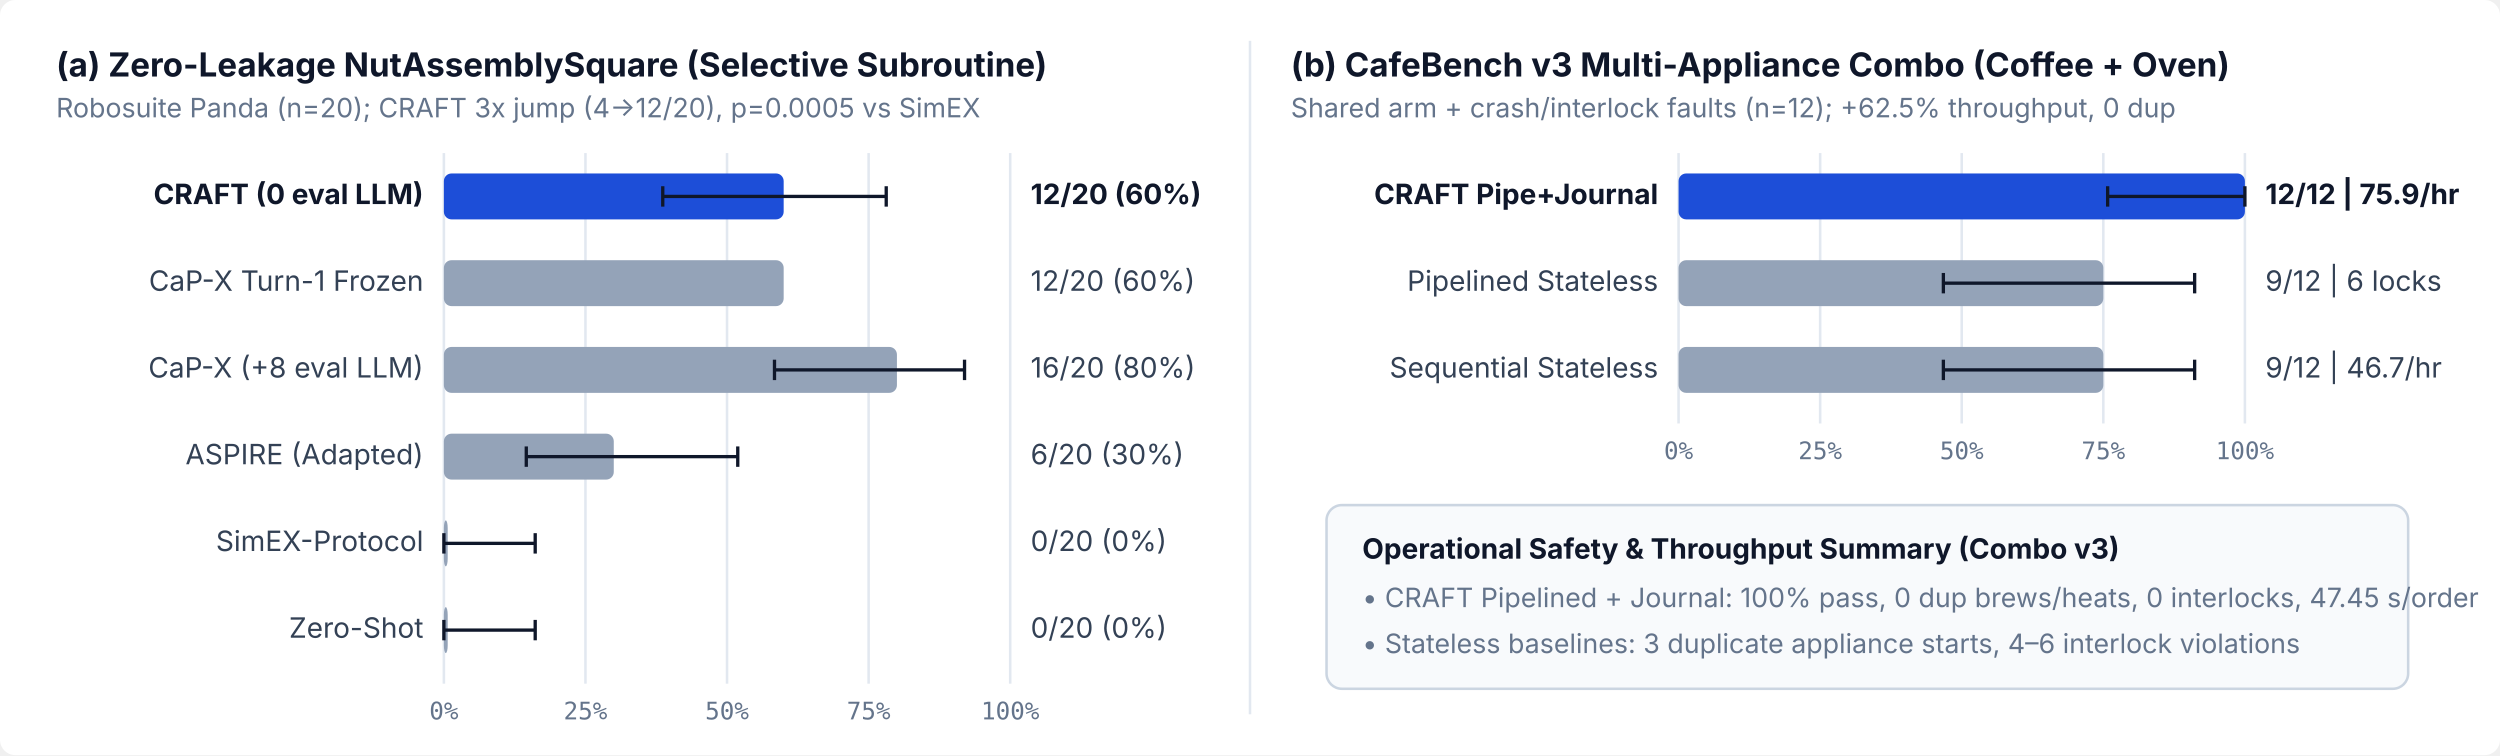
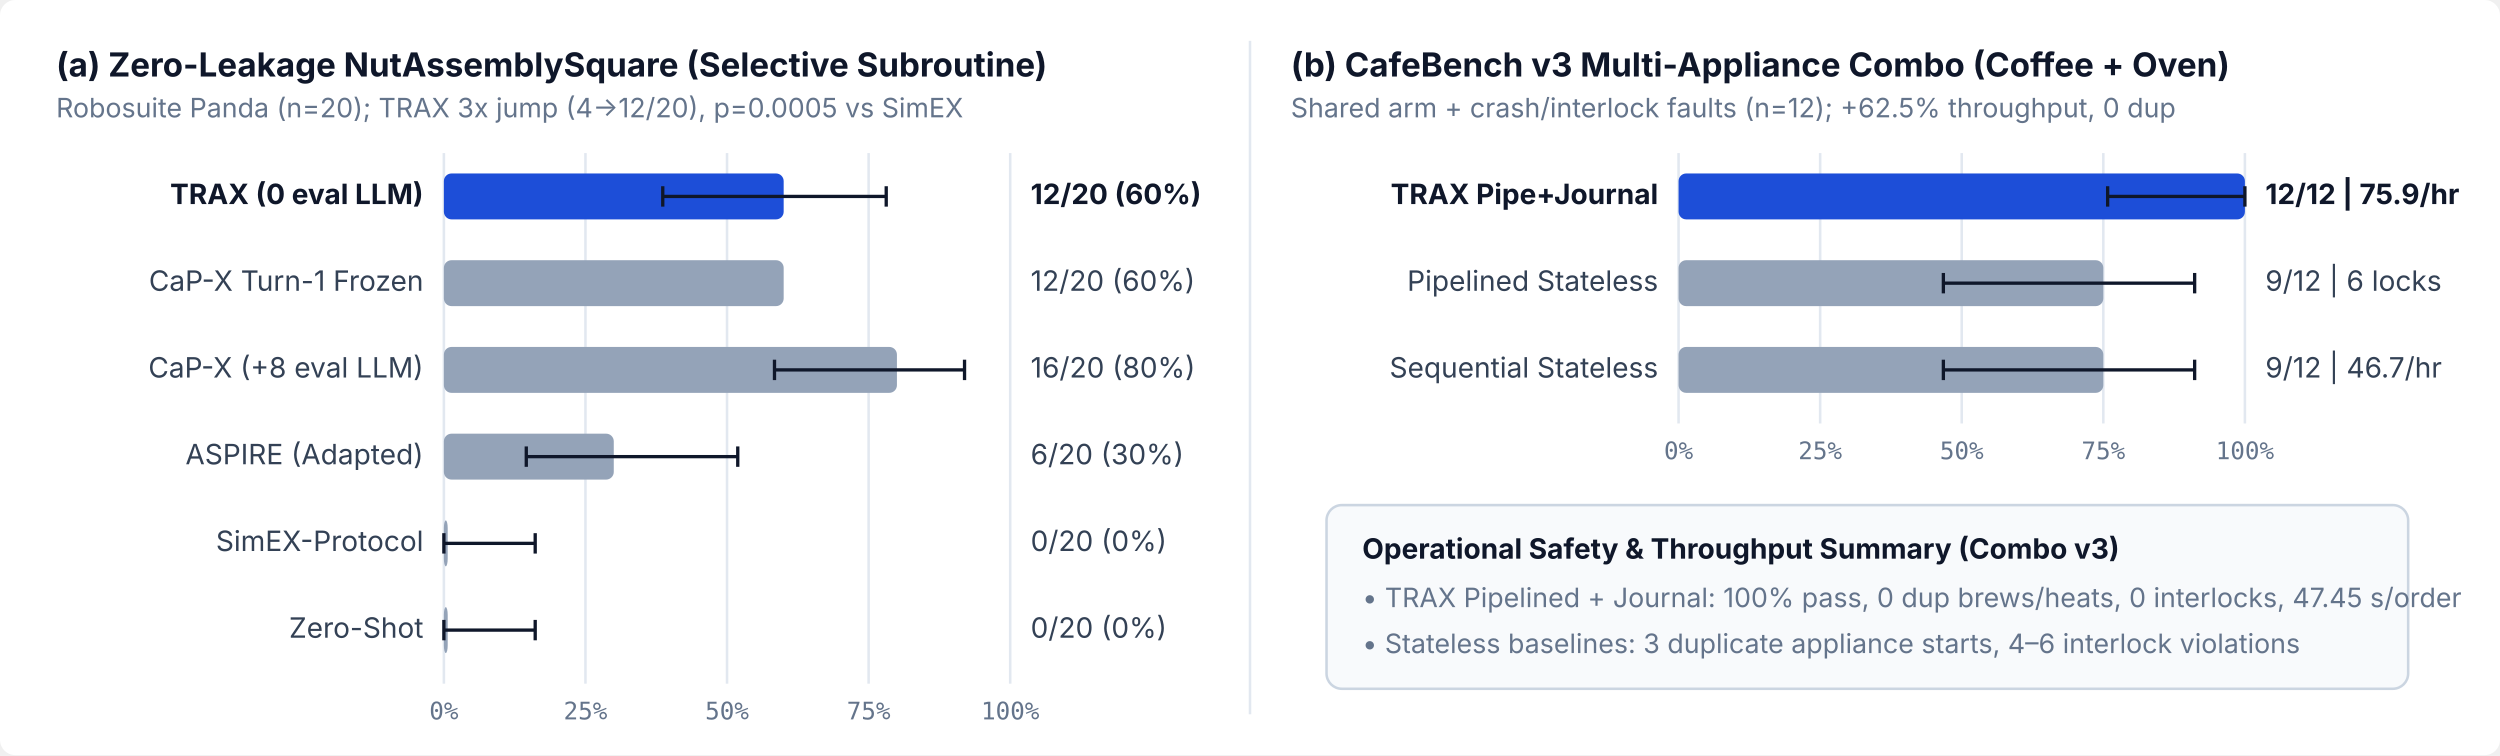
<svg xmlns="http://www.w3.org/2000/svg" viewBox="0 0 980 296" width="980" height="296" role="img" aria-label="Zero-Leakage Robosuite Subroutine Repair and Multi-Appliance Combo Benchmarks">
  <style>
    .p-title { font-family: Inter, -apple-system, sans-serif; font-size: 13px; font-weight: 700; fill: #0f172a; }
    .p-sub   { font-family: Inter, -apple-system, sans-serif; font-size: 10.5px; fill: #64748b; }
    .p-lbl   { font-family: Inter, -apple-system, sans-serif; font-size: 11px; fill: #334155; }
    .p-lbl-hi{ font-family: Inter, -apple-system, sans-serif; font-size: 11px; font-weight: 700; fill: #0f172a; }
    .p-axis  { font-family: "JetBrains Mono", monospace; font-size: 9.5px; fill: #64748b; }
  </style>
  <rect width="980" height="296" fill="#ffffff" rx="6" />
  <line x1="490" y1="16" x2="490" y2="280" stroke="#e2e8f0" stroke-width="1" />
  <text x="22" y="30" class="p-title">(a) Zero-Leakage NutAssemblySquare (Selective Subroutine)</text>
-   <text x="22" y="46" class="p-sub">Robosuite Panda (n=20); CRAFT 3x jump (4-&gt;12/20), p=0.0005 vs SimEX</text>
+   <text x="22" y="46" class="p-sub">Robosuite Panda (n=20); TRAX 3x jump (4-&gt;12/20), p=0.0005 vs SimEX</text>
  <line x1="174.0" y1="60.0" x2="174.0" y2="268.0" stroke="#e2e8f0" stroke-width="1" />
  <text x="174.0" y="282.0" text-anchor="middle" class="p-axis">0%</text>
  <line x1="229.5" y1="60.0" x2="229.5" y2="268.0" stroke="#e2e8f0" stroke-width="1" />
  <text x="229.5" y="282.0" text-anchor="middle" class="p-axis">25%</text>
  <line x1="285.0" y1="60.0" x2="285.0" y2="268.0" stroke="#e2e8f0" stroke-width="1" />
  <text x="285.0" y="282.0" text-anchor="middle" class="p-axis">50%</text>
  <line x1="340.5" y1="60.0" x2="340.5" y2="268.0" stroke="#e2e8f0" stroke-width="1" />
  <text x="340.5" y="282.0" text-anchor="middle" class="p-axis">75%</text>
  <line x1="396.0" y1="60.0" x2="396.0" y2="268.0" stroke="#e2e8f0" stroke-width="1" />
  <text x="396.0" y="282.0" text-anchor="middle" class="p-axis">100%</text>
-   <text x="166.0" y="80.0" text-anchor="end" class="p-lbl-hi">CRAFT (0 eval LLM)</text>
+   <text x="166.0" y="80.0" text-anchor="end" class="p-lbl-hi">TRAX (0 eval LLM)</text>
  <rect x="174.0" y="68.0" width="133.2" height="18" rx="3" fill="#1d4ed8" />
  <line x1="259.8" y1="77.0" x2="347.4" y2="77.0" stroke="#0f172a" stroke-width="1.3" />
  <line x1="259.8" y1="73.0" x2="259.8" y2="81.0" stroke="#0f172a" stroke-width="1.3" />
  <line x1="347.4" y1="73.0" x2="347.4" y2="81.0" stroke="#0f172a" stroke-width="1.3" />
  <text x="404.0" y="80.0" class="p-lbl-hi">12/20 (60%)</text>
  <text x="166.0" y="114.0" text-anchor="end" class="p-lbl">CaP-X Turn-1 Frozen</text>
  <rect x="174.0" y="102.0" width="133.2" height="18" rx="3" fill="#94a3b8" />
  <text x="404.0" y="114.0" class="p-lbl">12/20 (60%)</text>
  <text x="166.0" y="148.0" text-anchor="end" class="p-lbl">CaP-X (+8 eval LLM)</text>
  <rect x="174.0" y="136.0" width="177.6" height="18" rx="3" fill="#94a3b8" />
  <line x1="303.6" y1="145.0" x2="378.1" y2="145.0" stroke="#0f172a" stroke-width="1.3" />
  <line x1="303.6" y1="141.0" x2="303.6" y2="149.0" stroke="#0f172a" stroke-width="1.3" />
  <line x1="378.1" y1="141.0" x2="378.1" y2="149.0" stroke="#0f172a" stroke-width="1.3" />
  <text x="404.0" y="148.0" class="p-lbl">16/20 (80%)</text>
  <text x="166.0" y="182.0" text-anchor="end" class="p-lbl">ASPIRE (Adapted)</text>
  <rect x="174.0" y="170.0" width="66.6" height="18" rx="3" fill="#94a3b8" />
  <line x1="206.3" y1="179.0" x2="289.2" y2="179.0" stroke="#0f172a" stroke-width="1.3" />
  <line x1="206.3" y1="175.0" x2="206.3" y2="183.0" stroke="#0f172a" stroke-width="1.3" />
  <line x1="289.2" y1="175.0" x2="289.2" y2="183.0" stroke="#0f172a" stroke-width="1.3" />
  <text x="404.0" y="182.0" class="p-lbl">6/20 (30%)</text>
  <text x="166.0" y="216.0" text-anchor="end" class="p-lbl">SimEX-Protocol</text>
  <rect x="174.0" y="204.0" width="1.5" height="18" rx="3" fill="#94a3b8" />
  <line x1="174.0" y1="213.0" x2="209.8" y2="213.0" stroke="#0f172a" stroke-width="1.3" />
  <line x1="174.0" y1="209.0" x2="174.0" y2="217.0" stroke="#0f172a" stroke-width="1.3" />
  <line x1="209.8" y1="209.0" x2="209.8" y2="217.0" stroke="#0f172a" stroke-width="1.3" />
  <text x="404.0" y="216.0" class="p-lbl">0/20 (0%)</text>
  <text x="166.0" y="250.0" text-anchor="end" class="p-lbl">Zero-Shot</text>
  <rect x="174.0" y="238.0" width="1.5" height="18" rx="3" fill="#94a3b8" />
  <line x1="174.0" y1="247.0" x2="209.8" y2="247.0" stroke="#0f172a" stroke-width="1.3" />
  <line x1="174.0" y1="243.0" x2="174.0" y2="251.0" stroke="#0f172a" stroke-width="1.3" />
  <line x1="209.8" y1="243.0" x2="209.8" y2="251.0" stroke="#0f172a" stroke-width="1.3" />
  <text x="404.0" y="250.0" class="p-lbl">0/20 (0%)</text>
  <text x="506" y="30" class="p-title">(b) CafeBench v3 Multi-Appliance Combo (Coffee + Oven)</text>
  <text x="506" y="46" class="p-sub">Shared arm + crash/interlock faults (n=12); +62.5% throughput, 0 dup</text>
  <line x1="658.0" y1="60.0" x2="658.0" y2="166.0" stroke="#e2e8f0" stroke-width="1" />
  <text x="658.0" y="180.0" text-anchor="middle" class="p-axis">0%</text>
  <line x1="713.5" y1="60.0" x2="713.5" y2="166.0" stroke="#e2e8f0" stroke-width="1" />
  <text x="713.5" y="180.0" text-anchor="middle" class="p-axis">25%</text>
  <line x1="769.0" y1="60.0" x2="769.0" y2="166.0" stroke="#e2e8f0" stroke-width="1" />
  <text x="769.0" y="180.0" text-anchor="middle" class="p-axis">50%</text>
  <line x1="824.5" y1="60.0" x2="824.5" y2="166.0" stroke="#e2e8f0" stroke-width="1" />
  <text x="824.5" y="180.0" text-anchor="middle" class="p-axis">75%</text>
  <line x1="880.0" y1="60.0" x2="880.0" y2="166.0" stroke="#e2e8f0" stroke-width="1" />
  <text x="880.0" y="180.0" text-anchor="middle" class="p-axis">100%</text>
-   <text x="650.0" y="80.0" text-anchor="end" class="p-lbl-hi">CRAFT Pipe+Journal</text>
+   <text x="650.0" y="80.0" text-anchor="end" class="p-lbl-hi">TRAX Pipe+Journal</text>
  <rect x="658.0" y="68.0" width="222.0" height="18" rx="3" fill="#1d4ed8" />
  <line x1="826.2" y1="77.0" x2="880.0" y2="77.0" stroke="#0f172a" stroke-width="1.3" />
  <line x1="826.2" y1="73.0" x2="826.2" y2="81.0" stroke="#0f172a" stroke-width="1.3" />
  <line x1="880.0" y1="73.0" x2="880.0" y2="81.0" stroke="#0f172a" stroke-width="1.3" />
  <text x="888.0" y="80.0" class="p-lbl-hi">12/12 | 75.9/hr</text>
  <text x="650.0" y="114.0" text-anchor="end" class="p-lbl">Pipelined Stateless</text>
  <rect x="658.0" y="102.0" width="166.5" height="18" rx="3" fill="#94a3b8" />
  <line x1="761.8" y1="111.0" x2="860.3" y2="111.0" stroke="#0f172a" stroke-width="1.3" />
  <line x1="761.8" y1="107.0" x2="761.8" y2="115.0" stroke="#0f172a" stroke-width="1.3" />
  <line x1="860.3" y1="107.0" x2="860.3" y2="115.0" stroke="#0f172a" stroke-width="1.3" />
  <text x="888.0" y="114.0" class="p-lbl">9/12 | 6 locks</text>
  <text x="650.0" y="148.0" text-anchor="end" class="p-lbl">Sequential Stateless</text>
  <rect x="658.0" y="136.0" width="166.5" height="18" rx="3" fill="#94a3b8" />
  <line x1="761.8" y1="145.0" x2="860.3" y2="145.0" stroke="#0f172a" stroke-width="1.3" />
  <line x1="761.8" y1="141.0" x2="761.8" y2="149.0" stroke="#0f172a" stroke-width="1.3" />
  <line x1="860.3" y1="141.0" x2="860.3" y2="149.0" stroke="#0f172a" stroke-width="1.3" />
  <text x="888.0" y="148.0" class="p-lbl">9/12 | 46.7/hr</text>
  <rect x="520" y="198" width="424" height="72" rx="6" fill="#f8fafc" stroke="#cbd5e1" />
  <text x="534" y="219" class="p-lbl-hi">Operational Safety &amp; Throughput Summary (Combo v3)</text>
-   <text x="534" y="238" class="p-sub">• CRAFT Pipelined + Journal: 100% pass, 0 dup brews/heats, 0 interlocks, 47.45 s/order</text>
+   <text x="534" y="238" class="p-sub">• TRAX Pipelined + Journal: 100% pass, 0 dup brews/heats, 0 interlocks, 47.45 s/order</text>
  <text x="534" y="256" class="p-sub">• Stateless baselines: 3 duplicate appliance starts, 4–6 interlock violations</text>
</svg>
